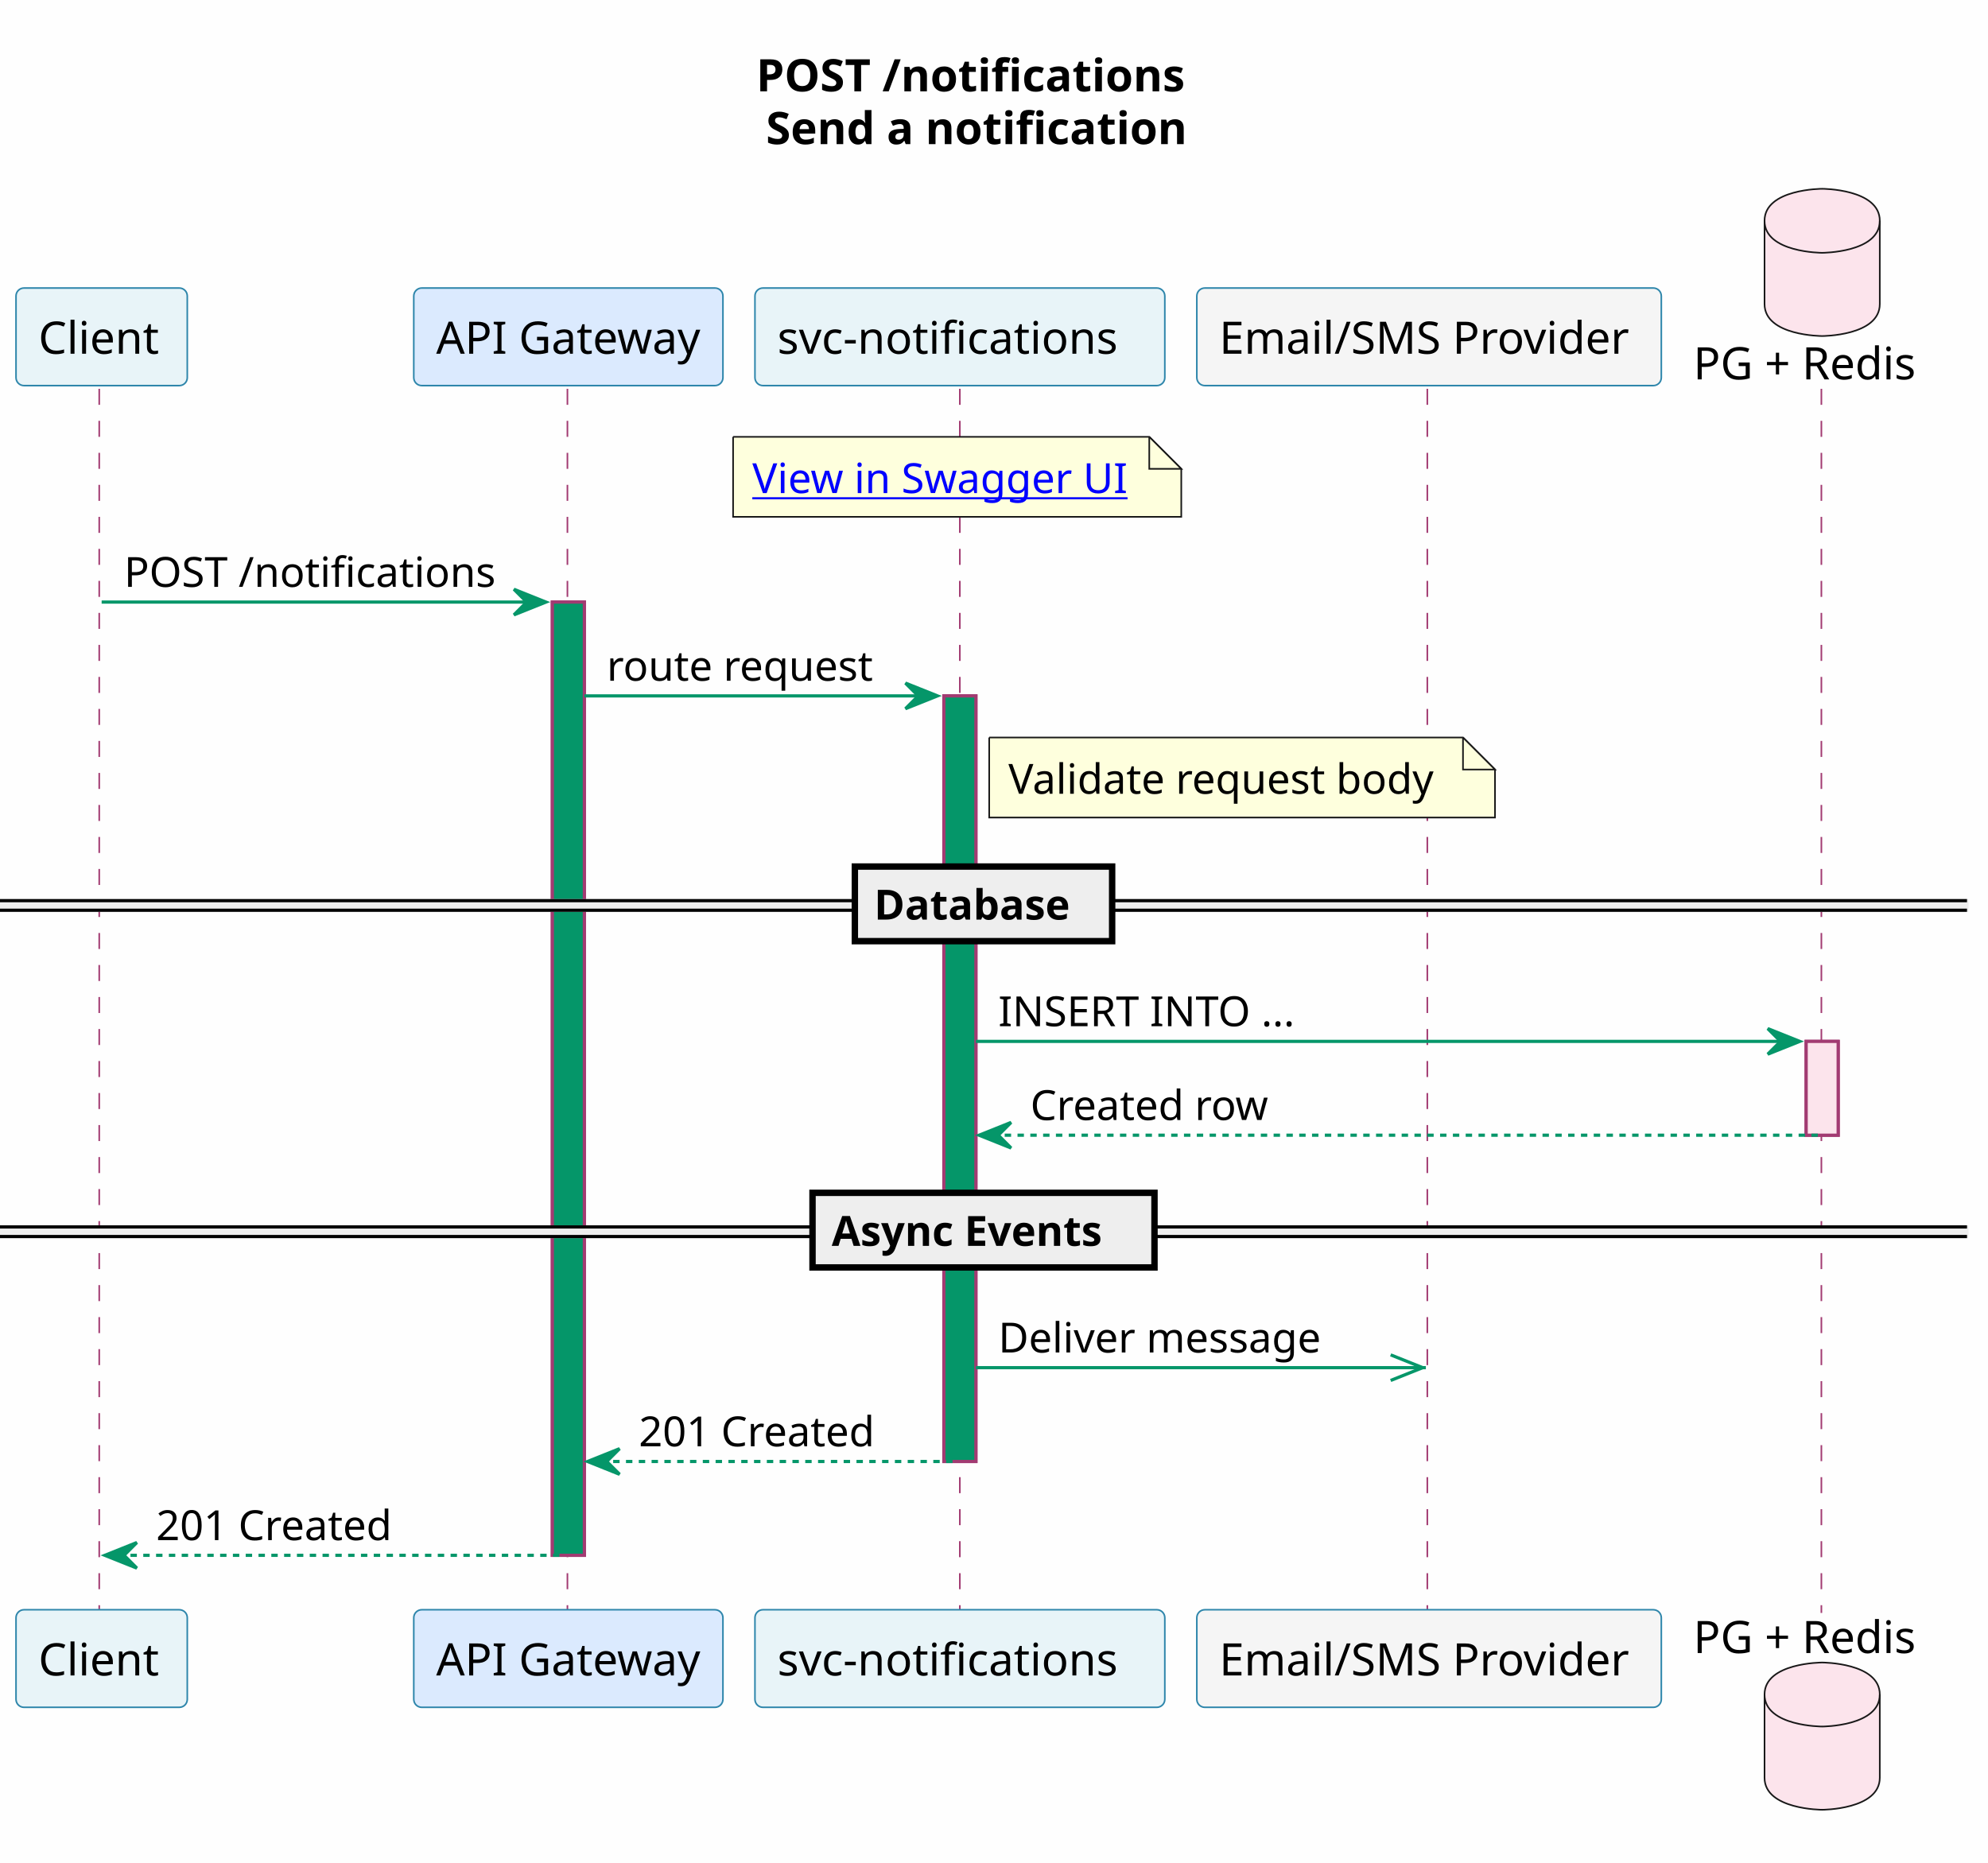
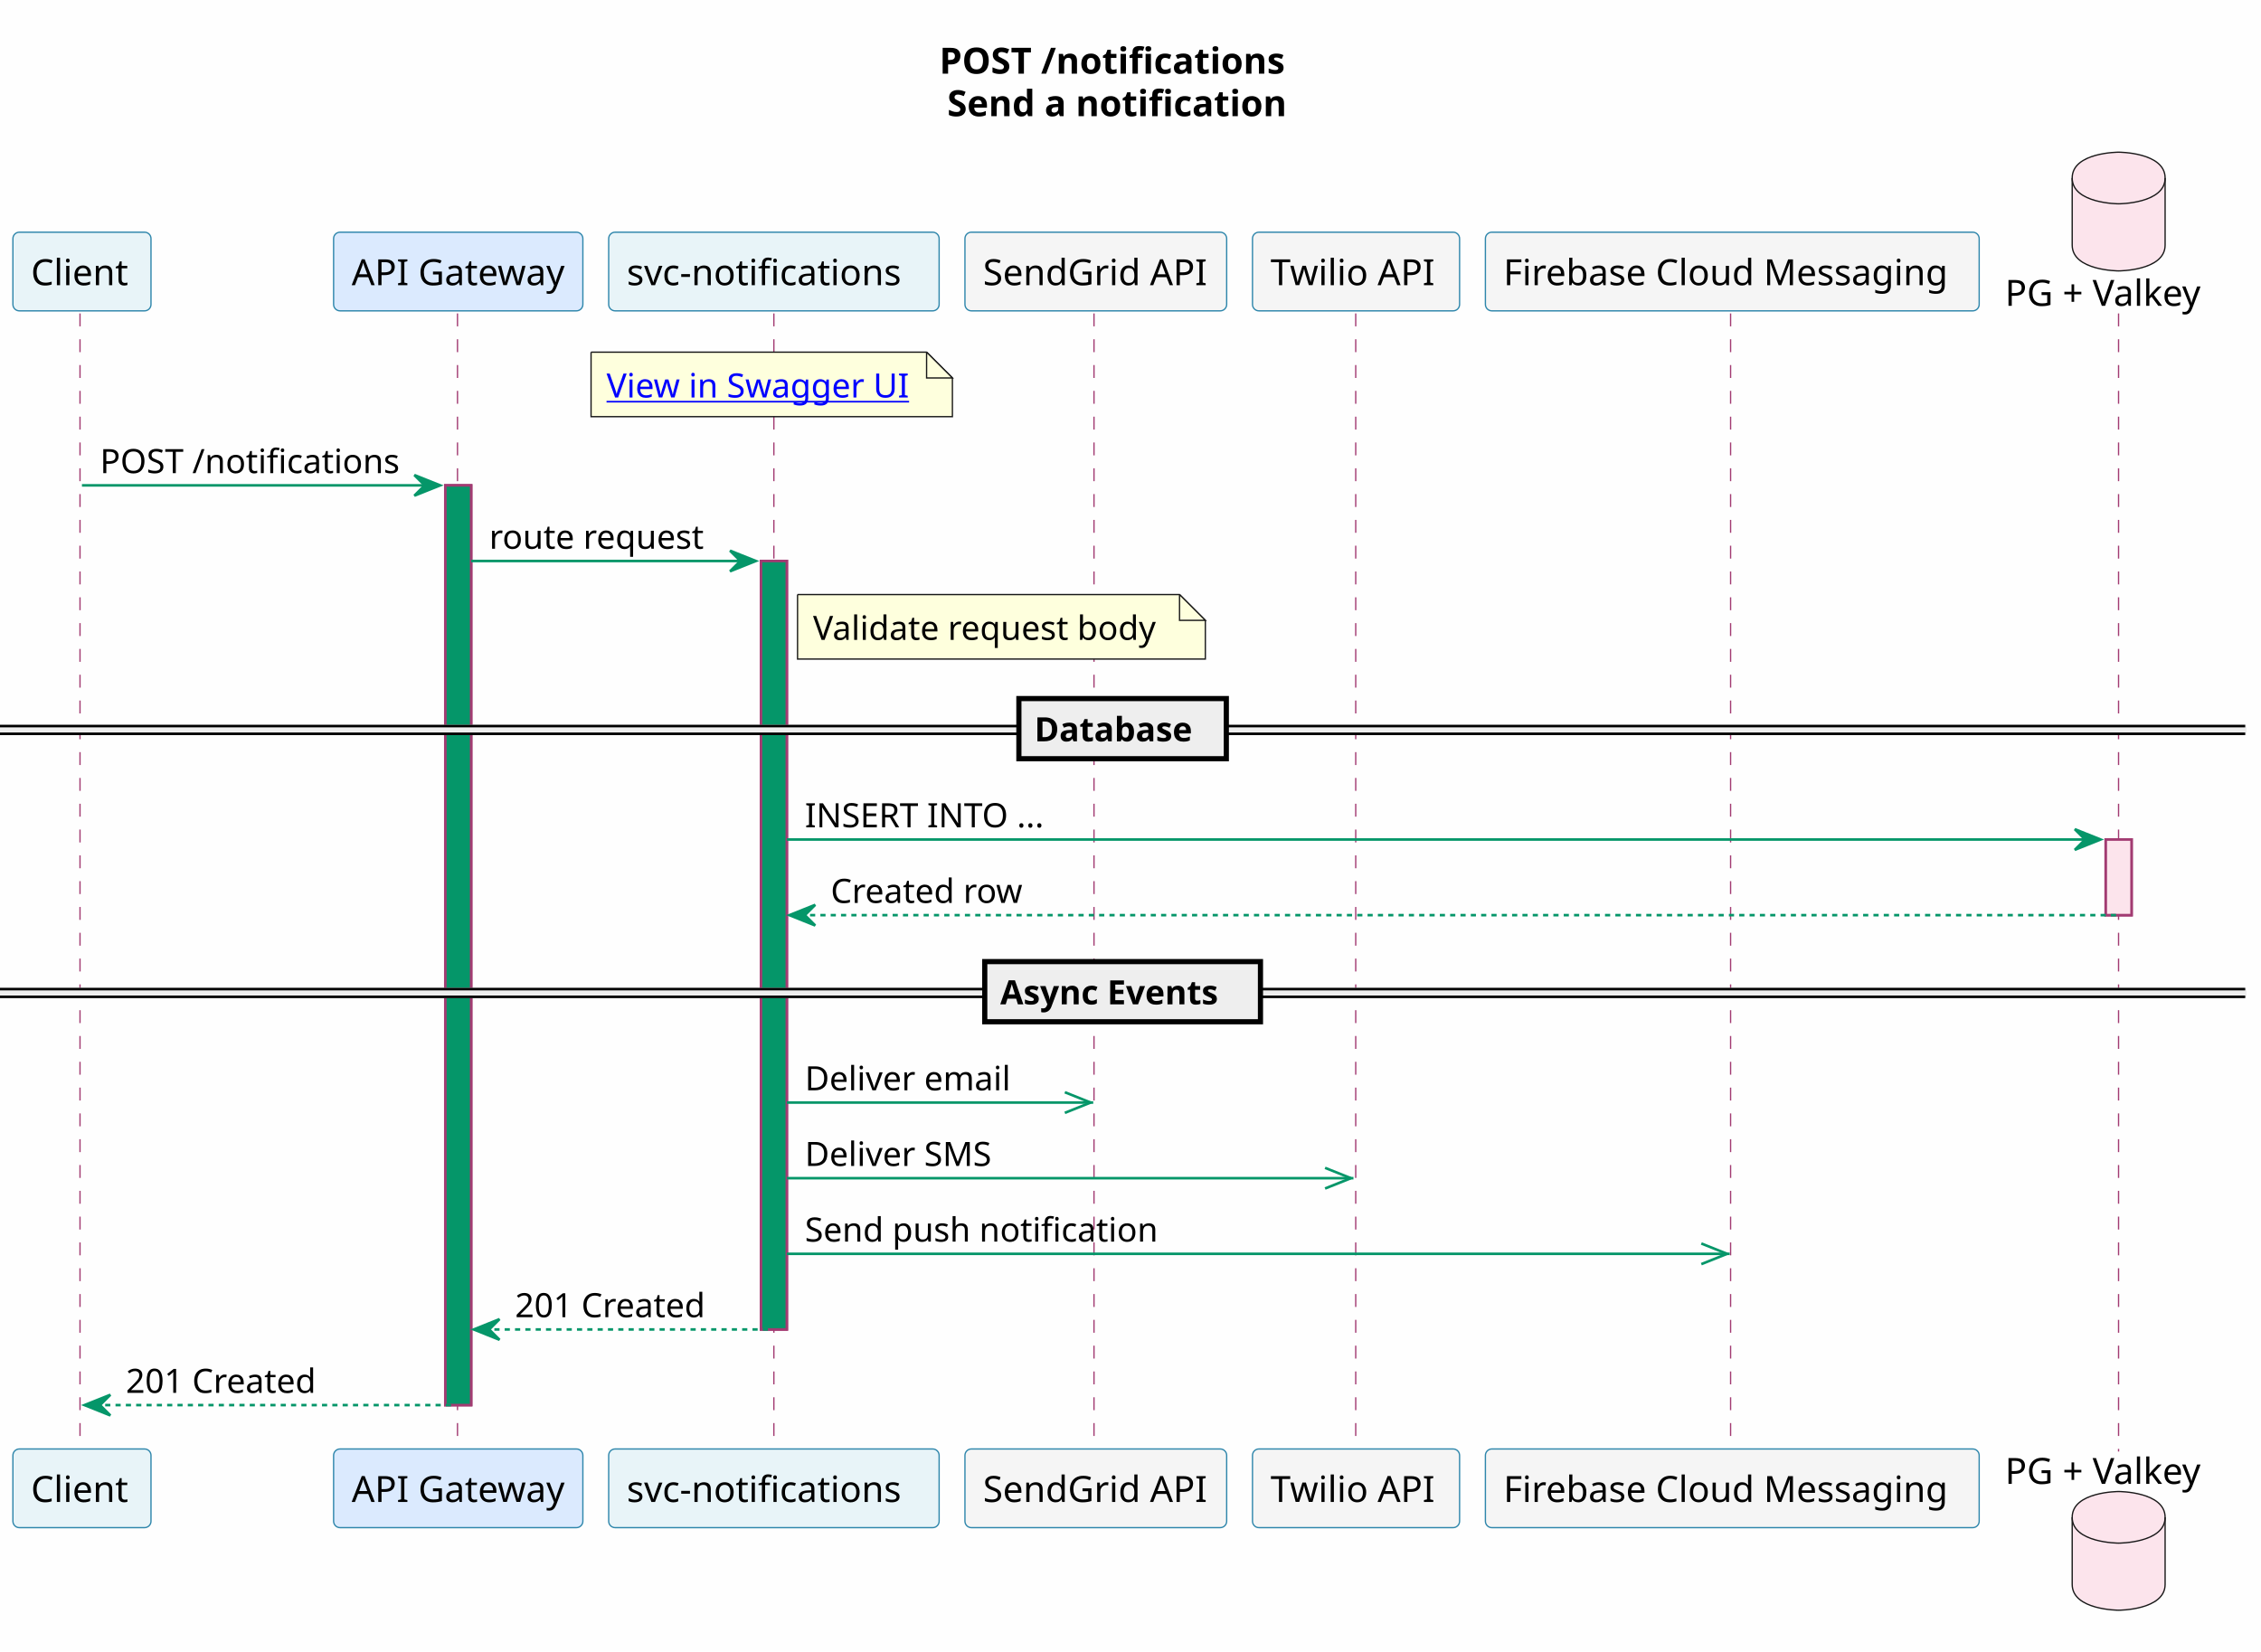
- <svg xmlns="http://www.w3.org/2000/svg" xmlns:xlink="http://www.w3.org/1999/xlink" contentStyleType="text/css" data-diagram-type="SEQUENCE" height="582px" preserveAspectRatio="none" style="width:621px;height:582px;background:#FEFEFE;" version="1.1" viewBox="0 0 621 582" width="621px" zoomAndPan="magnify">
+ <svg xmlns="http://www.w3.org/2000/svg" xmlns:xlink="http://www.w3.org/1999/xlink" contentStyleType="text/css" data-diagram-type="SEQUENCE" height="640px" preserveAspectRatio="none" style="width:876px;height:640px;background:#FEFEFE;" version="1.1" viewBox="0 0 876 640" width="876px" zoomAndPan="magnify">
  <defs />
  <g>
-     <rect fill="#FEFEFE" height="582" style="stroke:none;stroke-width:1;" width="621" x="0" y="0" />
-     <text fill="#000000" font-family="Segoe UI" font-size="14" font-weight="bold" lengthAdjust="spacing" textLength="140.977" x="236.232" y="28.535">POST /notifications</text>
-     <text fill="#000000" font-family="Segoe UI" font-size="14" font-weight="bold" lengthAdjust="spacing" textLength="134.894" x="239.274" y="45.023">Send a notification</text>
+     <rect fill="#FEFEFE" height="640" style="stroke:none;stroke-width:1;" width="876" x="0" y="0" />
+     <text fill="#000000" font-family="Segoe UI" font-size="14" font-weight="bold" lengthAdjust="spacing" textLength="140.977" x="363.954" y="28.535">POST /notifications</text>
+     <text fill="#000000" font-family="Segoe UI" font-size="14" font-weight="bold" lengthAdjust="spacing" textLength="134.894" x="366.996" y="45.023">Send a notification</text>
    <g>
-       <rect fill="#059669" height="297.795" style="stroke:#A23B72;stroke-width:1;" width="10" x="172.539" y="188.086" />
+       <rect fill="#059669" height="356.416" style="stroke:#A23B72;stroke-width:1;" width="10" x="172.539" y="188.086" />
    </g>
    <g>
-       <rect fill="#059669" height="239.174" style="stroke:#A23B72;stroke-width:1;" width="10" x="294.843" y="217.397" />
+       <rect fill="#059669" height="297.795" style="stroke:#A23B72;stroke-width:1;" width="10" x="294.843" y="217.397" />
    </g>
    <g>
-       <rect fill="#FCE4EC" height="29.311" style="stroke:#A23B72;stroke-width:1;" width="10" x="564.196" y="325.328" />
+       <rect fill="#FCE4EC" height="29.311" style="stroke:#A23B72;stroke-width:1;" width="10" x="815.849" y="325.328" />
    </g>
    <g>
-       <rect fill="#000000" fill-opacity="0" height="382.416" width="8" x="27.752" y="121.465" />
-       <line style="stroke:#A23B72;stroke-width:0.5;stroke-dasharray:5,5;" x1="31" x2="31" y1="121.465" y2="503.881" />
+       <rect fill="#000000" fill-opacity="0" height="441.037" width="8" x="27.752" y="121.465" />
+       <line style="stroke:#A23B72;stroke-width:0.5;stroke-dasharray:5,5;" x1="31" x2="31" y1="121.465" y2="562.502" />
    </g>
    <g>
-       <rect fill="#000000" fill-opacity="0" height="382.416" width="8" x="173.539" y="121.465" />
-       <line style="stroke:#A23B72;stroke-width:0.5;stroke-dasharray:5,5;" x1="177.25" x2="177.25" y1="121.465" y2="503.881" />
+       <rect fill="#000000" fill-opacity="0" height="441.037" width="8" x="173.539" y="121.465" />
+       <line style="stroke:#A23B72;stroke-width:0.5;stroke-dasharray:5,5;" x1="177.25" x2="177.25" y1="121.465" y2="562.502" />
    </g>
    <g>
-       <rect fill="#000000" fill-opacity="0" height="382.416" width="8" x="295.843" y="121.465" />
-       <line style="stroke:#A23B72;stroke-width:0.5;stroke-dasharray:5,5;" x1="299.828" x2="299.828" y1="121.465" y2="503.881" />
+       <rect fill="#000000" fill-opacity="0" height="441.037" width="8" x="295.843" y="121.465" />
+       <line style="stroke:#A23B72;stroke-width:0.5;stroke-dasharray:5,5;" x1="299.828" x2="299.828" y1="121.465" y2="562.502" />
    </g>
    <g>
-       <rect fill="#000000" fill-opacity="0" height="382.416" width="8" x="442.404" y="121.465" />
-       <line style="stroke:#A23B72;stroke-width:0.5;stroke-dasharray:5,5;" x1="445.858" x2="445.858" y1="121.465" y2="503.881" />
+       <rect fill="#000000" fill-opacity="0" height="441.037" width="8" x="420.56" y="121.465" />
+       <line style="stroke:#A23B72;stroke-width:0.5;stroke-dasharray:5,5;" x1="423.858" x2="423.858" y1="121.465" y2="562.502" />
    </g>
    <g>
-       <rect fill="#000000" fill-opacity="0" height="382.416" width="8" x="565.196" y="121.465" />
-       <line style="stroke:#A23B72;stroke-width:0.5;stroke-dasharray:5,5;" x1="568.951" x2="568.951" y1="121.465" y2="503.881" />
+       <rect fill="#000000" fill-opacity="0" height="441.037" width="8" x="521.382" y="121.465" />
+       <line style="stroke:#A23B72;stroke-width:0.5;stroke-dasharray:5,5;" x1="525.262" x2="525.262" y1="121.465" y2="562.502" />
+     </g>
+     <g>
+       <rect fill="#000000" fill-opacity="0" height="441.037" width="8" x="667.158" y="121.465" />
+       <line style="stroke:#A23B72;stroke-width:0.5;stroke-dasharray:5,5;" x1="670.502" x2="670.502" y1="121.465" y2="562.502" />
+     </g>
+     <g>
+       <rect fill="#000000" fill-opacity="0" height="441.037" width="8" x="816.849" y="121.465" />
+       <line style="stroke:#A23B72;stroke-width:0.5;stroke-dasharray:5,5;" x1="820.813" x2="820.813" y1="121.465" y2="562.502" />
    </g>
    <g class="participant participant-head" data-participant="Client">
      <rect fill="#E8F4F8" height="30.488" rx="2.5" ry="2.5" style="stroke:#2E86AB;stroke-width:0.5;" width="53.505" x="5" y="89.977" />
      <text fill="#000000" font-family="Segoe UI" font-size="14" lengthAdjust="spacing" textLength="39.505" x="12" y="110.512">Client</text>
    </g>
    <g class="participant participant-tail" data-participant="Client">
-       <rect fill="#E8F4F8" height="30.488" rx="2.5" ry="2.5" style="stroke:#2E86AB;stroke-width:0.5;" width="53.505" x="5" y="502.881" />
-       <text fill="#000000" font-family="Segoe UI" font-size="14" lengthAdjust="spacing" textLength="39.505" x="12" y="523.416">Client</text>
+       <rect fill="#E8F4F8" height="30.488" rx="2.5" ry="2.5" style="stroke:#2E86AB;stroke-width:0.5;" width="53.505" x="5" y="561.502" />
+       <text fill="#000000" font-family="Segoe UI" font-size="14" lengthAdjust="spacing" textLength="39.505" x="12" y="582.037">Client</text>
    </g>
    <g class="participant participant-head" data-participant="GW">
      <rect fill="#DBEAFE" height="30.488" rx="2.5" ry="2.5" style="stroke:#2E86AB;stroke-width:0.5;" width="96.578" x="129.25" y="89.977" />
      <text fill="#000000" font-family="Segoe UI" font-size="14" lengthAdjust="spacing" textLength="82.578" x="136.25" y="110.512">API Gateway</text>
    </g>
    <g class="participant participant-tail" data-participant="GW">
-       <rect fill="#DBEAFE" height="30.488" rx="2.5" ry="2.5" style="stroke:#2E86AB;stroke-width:0.5;" width="96.578" x="129.25" y="502.881" />
-       <text fill="#000000" font-family="Segoe UI" font-size="14" lengthAdjust="spacing" textLength="82.578" x="136.25" y="523.416">API Gateway</text>
+       <rect fill="#DBEAFE" height="30.488" rx="2.5" ry="2.5" style="stroke:#2E86AB;stroke-width:0.5;" width="96.578" x="129.25" y="561.502" />
+       <text fill="#000000" font-family="Segoe UI" font-size="14" lengthAdjust="spacing" textLength="82.578" x="136.25" y="582.037">API Gateway</text>
    </g>
    <g class="participant participant-head" data-participant="Svc">
      <a href="/microservices/svc-notifications/" target="_top" title="/microservices/svc-notifications/" xlink:actuate="onRequest" xlink:href="/microservices/svc-notifications/" xlink:show="new" xlink:title="/microservices/svc-notifications/" xlink:type="simple">
        <rect fill="#E8F4F8" height="30.488" rx="2.5" ry="2.5" style="stroke:#2E86AB;stroke-width:0.5;" width="128.03" x="235.828" y="89.977" />
        <text fill="#000000" font-family="Segoe UI" font-size="14" lengthAdjust="spacing" textLength="114.03" x="242.828" y="110.512">svc-notifications</text>
      </a>
    </g>
    <g class="participant participant-tail" data-participant="Svc">
      <a href="/microservices/svc-notifications/" target="_top" title="/microservices/svc-notifications/" xlink:actuate="onRequest" xlink:href="/microservices/svc-notifications/" xlink:show="new" xlink:title="/microservices/svc-notifications/" xlink:type="simple">
-         <rect fill="#E8F4F8" height="30.488" rx="2.5" ry="2.5" style="stroke:#2E86AB;stroke-width:0.5;" width="128.03" x="235.828" y="502.881" />
-         <text fill="#000000" font-family="Segoe UI" font-size="14" lengthAdjust="spacing" textLength="114.03" x="242.828" y="523.416">svc-notifications</text>
+         <rect fill="#E8F4F8" height="30.488" rx="2.5" ry="2.5" style="stroke:#2E86AB;stroke-width:0.5;" width="128.03" x="235.828" y="561.502" />
+         <text fill="#000000" font-family="Segoe UI" font-size="14" lengthAdjust="spacing" textLength="114.03" x="242.828" y="582.037">svc-notifications</text>
      </a>
    </g>
-     <g class="participant participant-head" data-participant="ExtMsg">
-       <rect fill="#F5F5F5" height="30.488" rx="2.5" ry="2.5" style="stroke:#2E86AB;stroke-width:0.5;" width="145.093" x="373.858" y="89.977" />
-       <text fill="#000000" font-family="Segoe UI" font-size="14" lengthAdjust="spacing" textLength="131.093" x="380.858" y="110.512">Email/SMS Provider</text>
+     <g class="participant participant-head" data-participant="SG">
+       <rect fill="#F5F5F5" height="30.488" rx="2.5" ry="2.5" style="stroke:#2E86AB;stroke-width:0.5;" width="101.404" x="373.858" y="89.977" />
+       <text fill="#000000" font-family="Segoe UI" font-size="14" lengthAdjust="spacing" textLength="87.404" x="380.858" y="110.512">SendGrid API</text>
    </g>
-     <g class="participant participant-tail" data-participant="ExtMsg">
-       <rect fill="#F5F5F5" height="30.488" rx="2.5" ry="2.5" style="stroke:#2E86AB;stroke-width:0.5;" width="145.093" x="373.858" y="502.881" />
-       <text fill="#000000" font-family="Segoe UI" font-size="14" lengthAdjust="spacing" textLength="131.093" x="380.858" y="523.416">Email/SMS Provider</text>
+     <g class="participant participant-tail" data-participant="SG">
+       <rect fill="#F5F5F5" height="30.488" rx="2.5" ry="2.5" style="stroke:#2E86AB;stroke-width:0.5;" width="101.404" x="373.858" y="561.502" />
+       <text fill="#000000" font-family="Segoe UI" font-size="14" lengthAdjust="spacing" textLength="87.404" x="380.858" y="582.037">SendGrid API</text>
+     </g>
+     <g class="participant participant-head" data-participant="TW">
+       <rect fill="#F5F5F5" height="30.488" rx="2.5" ry="2.5" style="stroke:#2E86AB;stroke-width:0.5;" width="80.24" x="485.262" y="89.977" />
+       <text fill="#000000" font-family="Segoe UI" font-size="14" lengthAdjust="spacing" textLength="66.24" x="492.262" y="110.512">Twilio API</text>
+     </g>
+     <g class="participant participant-tail" data-participant="TW">
+       <rect fill="#F5F5F5" height="30.488" rx="2.5" ry="2.5" style="stroke:#2E86AB;stroke-width:0.5;" width="80.24" x="485.262" y="561.502" />
+       <text fill="#000000" font-family="Segoe UI" font-size="14" lengthAdjust="spacing" textLength="66.24" x="492.262" y="582.037">Twilio API</text>
+     </g>
+     <g class="participant participant-head" data-participant="FCM">
+       <rect fill="#F5F5F5" height="30.488" rx="2.5" ry="2.5" style="stroke:#2E86AB;stroke-width:0.5;" width="191.31" x="575.502" y="89.977" />
+       <text fill="#000000" font-family="Segoe UI" font-size="14" lengthAdjust="spacing" textLength="177.31" x="582.502" y="110.512">Firebase Cloud Messaging</text>
+     </g>
+     <g class="participant participant-tail" data-participant="FCM">
+       <rect fill="#F5F5F5" height="30.488" rx="2.5" ry="2.5" style="stroke:#2E86AB;stroke-width:0.5;" width="191.31" x="575.502" y="561.502" />
+       <text fill="#000000" font-family="Segoe UI" font-size="14" lengthAdjust="spacing" textLength="177.31" x="582.502" y="582.037">Firebase Cloud Messaging</text>
    </g>
    <g class="participant participant-head" data-participant="DB">
-       <text fill="#000000" font-family="Segoe UI" font-size="14" lengthAdjust="spacing" textLength="74.491" x="528.951" y="118.512">PG + Redis</text>
-       <path d="M551.196,68.977 C551.196,58.977 569.196,58.977 569.196,58.977 C569.196,58.977 587.196,58.977 587.196,68.977 L587.196,94.977 C587.196,104.977 569.196,104.977 569.196,104.977 C569.196,104.977 551.196,104.977 551.196,94.977 L551.196,68.977" fill="#FCE4EC" style="stroke:#181818;stroke-width:0.5;" />
-       <path d="M551.196,68.977 C551.196,78.977 569.196,78.977 569.196,78.977 C569.196,78.977 587.196,78.977 587.196,68.977" fill="none" style="stroke:#181818;stroke-width:0.5;" />
+       <text fill="#000000" font-family="Segoe UI" font-size="14" lengthAdjust="spacing" textLength="82.072" x="776.813" y="118.512">PG + Valkey</text>
+       <path d="M802.849,68.977 C802.849,58.977 820.849,58.977 820.849,58.977 C820.849,58.977 838.849,58.977 838.849,68.977 L838.849,94.977 C838.849,104.977 820.849,104.977 820.849,104.977 C820.849,104.977 802.849,104.977 802.849,94.977 L802.849,68.977" fill="#FCE4EC" style="stroke:#181818;stroke-width:0.5;" />
+       <path d="M802.849,68.977 C802.849,78.977 820.849,78.977 820.849,78.977 C820.849,78.977 838.849,78.977 838.849,68.977" fill="none" style="stroke:#181818;stroke-width:0.5;" />
    </g>
    <g class="participant participant-tail" data-participant="DB">
-       <text fill="#000000" font-family="Segoe UI" font-size="14" lengthAdjust="spacing" textLength="74.491" x="528.951" y="516.416">PG + Redis</text>
-       <path d="M551.196,529.369 C551.196,519.369 569.196,519.369 569.196,519.369 C569.196,519.369 587.196,519.369 587.196,529.369 L587.196,555.369 C587.196,565.369 569.196,565.369 569.196,565.369 C569.196,565.369 551.196,565.369 551.196,555.369 L551.196,529.369" fill="#FCE4EC" style="stroke:#181818;stroke-width:0.5;" />
-       <path d="M551.196,529.369 C551.196,539.369 569.196,539.369 569.196,539.369 C569.196,539.369 587.196,539.369 587.196,529.369" fill="none" style="stroke:#181818;stroke-width:0.5;" />
+       <text fill="#000000" font-family="Segoe UI" font-size="14" lengthAdjust="spacing" textLength="82.072" x="776.813" y="575.037">PG + Valkey</text>
+       <path d="M802.849,587.99 C802.849,577.99 820.849,577.99 820.849,577.99 C820.849,577.99 838.849,577.99 838.849,587.99 L838.849,613.99 C838.849,623.99 820.849,623.99 820.849,623.99 C820.849,623.99 802.849,623.99 802.849,613.99 L802.849,587.99" fill="#FCE4EC" style="stroke:#181818;stroke-width:0.5;" />
+       <path d="M802.849,587.99 C802.849,597.99 820.849,597.99 820.849,597.99 C820.849,597.99 838.849,597.99 838.849,587.99" fill="none" style="stroke:#181818;stroke-width:0.5;" />
    </g>
    <g>
-       <rect fill="#059669" height="297.795" style="stroke:#A23B72;stroke-width:1;" width="10" x="172.539" y="188.086" />
+       <rect fill="#059669" height="356.416" style="stroke:#A23B72;stroke-width:1;" width="10" x="172.539" y="188.086" />
    </g>
    <g>
-       <rect fill="#059669" height="239.174" style="stroke:#A23B72;stroke-width:1;" width="10" x="294.843" y="217.397" />
+       <rect fill="#059669" height="297.795" style="stroke:#A23B72;stroke-width:1;" width="10" x="294.843" y="217.397" />
    </g>
    <g>
-       <rect fill="#FCE4EC" height="29.311" style="stroke:#A23B72;stroke-width:1;" width="10" x="564.196" y="325.328" />
+       <rect fill="#FCE4EC" height="29.311" style="stroke:#A23B72;stroke-width:1;" width="10" x="815.849" y="325.328" />
    </g>
    <path d="M229,136.465 L229,161.465 L369,161.465 L369,146.465 L359,136.465 L229,136.465" fill="#FEFFDD" style="stroke:#181818;stroke-width:0.5;" />
    <path d="M359,136.465 L359,146.465 L369,146.465 L359,136.465" fill="#FEFFDD" style="stroke:#181818;stroke-width:0.5;" />
    <a href="/services/api/svc-notifications.html#/Notifications/sendNotification" target="_top" title="/services/api/svc-notifications.html#/Notifications/sendNotification" xlink:actuate="onRequest" xlink:href="/services/api/svc-notifications.html#/Notifications/sendNotification" xlink:show="new" xlink:title="/services/api/svc-notifications.html#/Notifications/sendNotification" xlink:type="simple">
      <text fill="#0000FF" font-family="Segoe UI" font-size="13" lengthAdjust="spacing" text-decoration="underline" textLength="119.406" x="235" y="154.033">View in Swagger UI</text>
    </a>
    <g class="message" data-participant-1="Client" data-participant-2="GW">
      <polygon fill="#059669" points="160.539,184.086,170.539,188.086,160.539,192.086,164.539,188.086" style="stroke:#059669;stroke-width:1;" />
      <line style="stroke:#059669;stroke-width:1;" x1="31.752" x2="166.539" y1="188.086" y2="188.086" />
      <text fill="#000000" font-family="Segoe UI" font-size="13" lengthAdjust="spacing" textLength="121.786" x="38.752" y="183.344">POST /notifications</text>
    </g>
    <g class="message" data-participant-1="GW" data-participant-2="Svc">
      <polygon fill="#059669" points="282.843,213.397,292.843,217.397,282.843,221.397,286.843,217.397" style="stroke:#059669;stroke-width:1;" />
      <line style="stroke:#059669;stroke-width:1;" x1="182.539" x2="288.843" y1="217.397" y2="217.397" />
      <text fill="#000000" font-family="Segoe UI" font-size="13" lengthAdjust="spacing" textLength="85.135" x="189.539" y="212.654">route request</text>
    </g>
    <path d="M309,230.397 L309,255.397 L467,255.397 L467,240.397 L457,230.397 L309,230.397" fill="#FEFFDD" style="stroke:#181818;stroke-width:0.5;" />
    <path d="M457,230.397 L457,240.397 L467,240.397 L457,230.397" fill="#FEFFDD" style="stroke:#181818;stroke-width:0.5;" />
    <text fill="#000000" font-family="Segoe UI" font-size="13" lengthAdjust="spacing" textLength="137.573" x="315" y="247.965">Validate request body</text>
-     <rect fill="#EEEEEE" height="3" style="stroke:#EEEEEE;stroke-width:1;" width="614.442" x="0" y="281.362" />
-     <line style="stroke:#000000;stroke-width:1;" x1="0" x2="614.442" y1="281.362" y2="281.362" />
-     <line style="stroke:#000000;stroke-width:1;" x1="0" x2="614.442" y1="284.362" y2="284.362" />
-     <rect fill="#EEEEEE" height="23.311" style="stroke:#000000;stroke-width:2;" width="80.371" x="267.035" y="270.707" />
-     <text fill="#000000" font-family="Segoe UI" font-size="13" font-weight="bold" lengthAdjust="spacing" textLength="62.086" x="273.035" y="287.275">Database</text>
+     <rect fill="#EEEEEE" height="3" style="stroke:#EEEEEE;stroke-width:1;" width="869.885" x="0" y="281.362" />
+     <line style="stroke:#000000;stroke-width:1;" x1="0" x2="869.885" y1="281.362" y2="281.362" />
+     <line style="stroke:#000000;stroke-width:1;" x1="0" x2="869.885" y1="284.362" y2="284.362" />
+     <rect fill="#EEEEEE" height="23.311" style="stroke:#000000;stroke-width:2;" width="80.371" x="394.757" y="270.707" />
+     <text fill="#000000" font-family="Segoe UI" font-size="13" font-weight="bold" lengthAdjust="spacing" textLength="62.086" x="400.757" y="287.275">Database</text>
    <g class="message" data-participant-1="Svc" data-participant-2="DB">
-       <polygon fill="#059669" points="552.196,321.328,562.196,325.328,552.196,329.328,556.196,325.328" style="stroke:#059669;stroke-width:1;" />
-       <line style="stroke:#059669;stroke-width:1;" x1="304.843" x2="558.196" y1="325.328" y2="325.328" />
+       <polygon fill="#059669" points="803.849,321.328,813.849,325.328,803.849,329.328,807.849,325.328" style="stroke:#059669;stroke-width:1;" />
+       <line style="stroke:#059669;stroke-width:1;" x1="304.843" x2="809.849" y1="325.328" y2="325.328" />
      <text fill="#000000" font-family="Segoe UI" font-size="13" lengthAdjust="spacing" textLength="96.072" x="311.843" y="320.586">INSERT INTO ...</text>
    </g>
    <g class="message" data-participant-1="DB" data-participant-2="Svc">
      <polygon fill="#059669" points="315.843,350.639,305.843,354.639,315.843,358.639,311.843,354.639" style="stroke:#059669;stroke-width:1;" />
-       <line style="stroke:#059669;stroke-width:1;stroke-dasharray:2,2;" x1="309.843" x2="568.196" y1="354.639" y2="354.639" />
+       <line style="stroke:#059669;stroke-width:1;stroke-dasharray:2,2;" x1="309.843" x2="819.849" y1="354.639" y2="354.639" />
      <text fill="#000000" font-family="Segoe UI" font-size="13" lengthAdjust="spacing" textLength="76.457" x="321.843" y="349.897">Created row</text>
    </g>
-     <rect fill="#EEEEEE" height="3" style="stroke:#EEEEEE;stroke-width:1;" width="614.442" x="0" y="383.294" />
-     <line style="stroke:#000000;stroke-width:1;" x1="0" x2="614.442" y1="383.294" y2="383.294" />
-     <line style="stroke:#000000;stroke-width:1;" x1="0" x2="614.442" y1="386.294" y2="386.294" />
-     <rect fill="#EEEEEE" height="23.311" style="stroke:#000000;stroke-width:2;" width="106.822" x="253.81" y="372.639" />
-     <text fill="#000000" font-family="Segoe UI" font-size="13" font-weight="bold" lengthAdjust="spacing" textLength="88.537" x="259.81" y="389.207">Async Events</text>
-     <g class="message" data-participant-1="Svc" data-participant-2="ExtMsg">
-       <line style="stroke:#059669;stroke-width:1;" x1="444.404" x2="434.404" y1="427.26" y2="423.26" />
-       <line style="stroke:#059669;stroke-width:1;" x1="444.404" x2="434.404" y1="427.26" y2="431.26" />
-       <line style="stroke:#059669;stroke-width:1;" x1="304.843" x2="445.404" y1="427.26" y2="427.26" />
-       <text fill="#000000" font-family="Segoe UI" font-size="13" lengthAdjust="spacing" textLength="103.061" x="311.843" y="422.518">Deliver message</text>
+     <rect fill="#EEEEEE" height="3" style="stroke:#EEEEEE;stroke-width:1;" width="869.885" x="0" y="383.294" />
+     <line style="stroke:#000000;stroke-width:1;" x1="0" x2="869.885" y1="383.294" y2="383.294" />
+     <line style="stroke:#000000;stroke-width:1;" x1="0" x2="869.885" y1="386.294" y2="386.294" />
+     <rect fill="#EEEEEE" height="23.311" style="stroke:#000000;stroke-width:2;" width="106.822" x="381.532" y="372.639" />
+     <text fill="#000000" font-family="Segoe UI" font-size="13" font-weight="bold" lengthAdjust="spacing" textLength="88.537" x="387.532" y="389.207">Async Events</text>
+     <g class="message" data-participant-1="Svc" data-participant-2="SG">
+       <line style="stroke:#059669;stroke-width:1;" x1="422.56" x2="412.56" y1="427.26" y2="423.26" />
+       <line style="stroke:#059669;stroke-width:1;" x1="422.56" x2="412.56" y1="427.26" y2="431.26" />
+       <line style="stroke:#059669;stroke-width:1;" x1="304.843" x2="423.56" y1="427.26" y2="427.26" />
+       <text fill="#000000" font-family="Segoe UI" font-size="13" lengthAdjust="spacing" textLength="81.974" x="311.843" y="422.518">Deliver email</text>
+     </g>
+     <g class="message" data-participant-1="Svc" data-participant-2="TW">
+       <line style="stroke:#059669;stroke-width:1;" x1="523.382" x2="513.382" y1="456.57" y2="452.57" />
+       <line style="stroke:#059669;stroke-width:1;" x1="523.382" x2="513.382" y1="456.57" y2="460.57" />
+       <line style="stroke:#059669;stroke-width:1;" x1="304.843" x2="524.382" y1="456.57" y2="456.57" />
+       <text fill="#000000" font-family="Segoe UI" font-size="13" lengthAdjust="spacing" textLength="73.1" x="311.843" y="451.828">Deliver SMS</text>
+     </g>
+     <g class="message" data-participant-1="Svc" data-participant-2="FCM">
+       <line style="stroke:#059669;stroke-width:1;" x1="669.158" x2="659.158" y1="485.881" y2="481.881" />
+       <line style="stroke:#059669;stroke-width:1;" x1="669.158" x2="659.158" y1="485.881" y2="489.881" />
+       <line style="stroke:#059669;stroke-width:1;" x1="304.843" x2="670.158" y1="485.881" y2="485.881" />
+       <text fill="#000000" font-family="Segoe UI" font-size="13" lengthAdjust="spacing" textLength="141.388" x="311.843" y="481.139">Send push notification</text>
    </g>
    <g class="message" data-participant-1="Svc" data-participant-2="GW">
-       <polygon fill="#059669" points="193.539,452.57,183.539,456.57,193.539,460.57,189.539,456.57" style="stroke:#059669;stroke-width:1;" />
-       <line style="stroke:#059669;stroke-width:1;stroke-dasharray:2,2;" x1="187.539" x2="298.843" y1="456.57" y2="456.57" />
-       <text fill="#000000" font-family="Segoe UI" font-size="13" lengthAdjust="spacing" textLength="77.797" x="199.539" y="451.828">201 Created</text>
+       <polygon fill="#059669" points="193.539,511.191,183.539,515.191,193.539,519.191,189.539,515.191" style="stroke:#059669;stroke-width:1;" />
+       <line style="stroke:#059669;stroke-width:1;stroke-dasharray:2,2;" x1="187.539" x2="298.843" y1="515.191" y2="515.191" />
+       <text fill="#000000" font-family="Segoe UI" font-size="13" lengthAdjust="spacing" textLength="77.797" x="199.539" y="510.449">201 Created</text>
    </g>
    <g class="message" data-participant-1="GW" data-participant-2="Client">
-       <polygon fill="#059669" points="42.752,481.881,32.752,485.881,42.752,489.881,38.752,485.881" style="stroke:#059669;stroke-width:1;" />
-       <line style="stroke:#059669;stroke-width:1;stroke-dasharray:2,2;" x1="36.752" x2="176.539" y1="485.881" y2="485.881" />
-       <text fill="#000000" font-family="Segoe UI" font-size="13" lengthAdjust="spacing" textLength="77.797" x="48.752" y="481.139">201 Created</text>
+       <polygon fill="#059669" points="42.752,540.502,32.752,544.502,42.752,548.502,38.752,544.502" style="stroke:#059669;stroke-width:1;" />
+       <line style="stroke:#059669;stroke-width:1;stroke-dasharray:2,2;" x1="36.752" x2="176.539" y1="544.502" y2="544.502" />
+       <text fill="#000000" font-family="Segoe UI" font-size="13" lengthAdjust="spacing" textLength="77.797" x="48.752" y="539.76">201 Created</text>
    </g>
  </g>
</svg>
